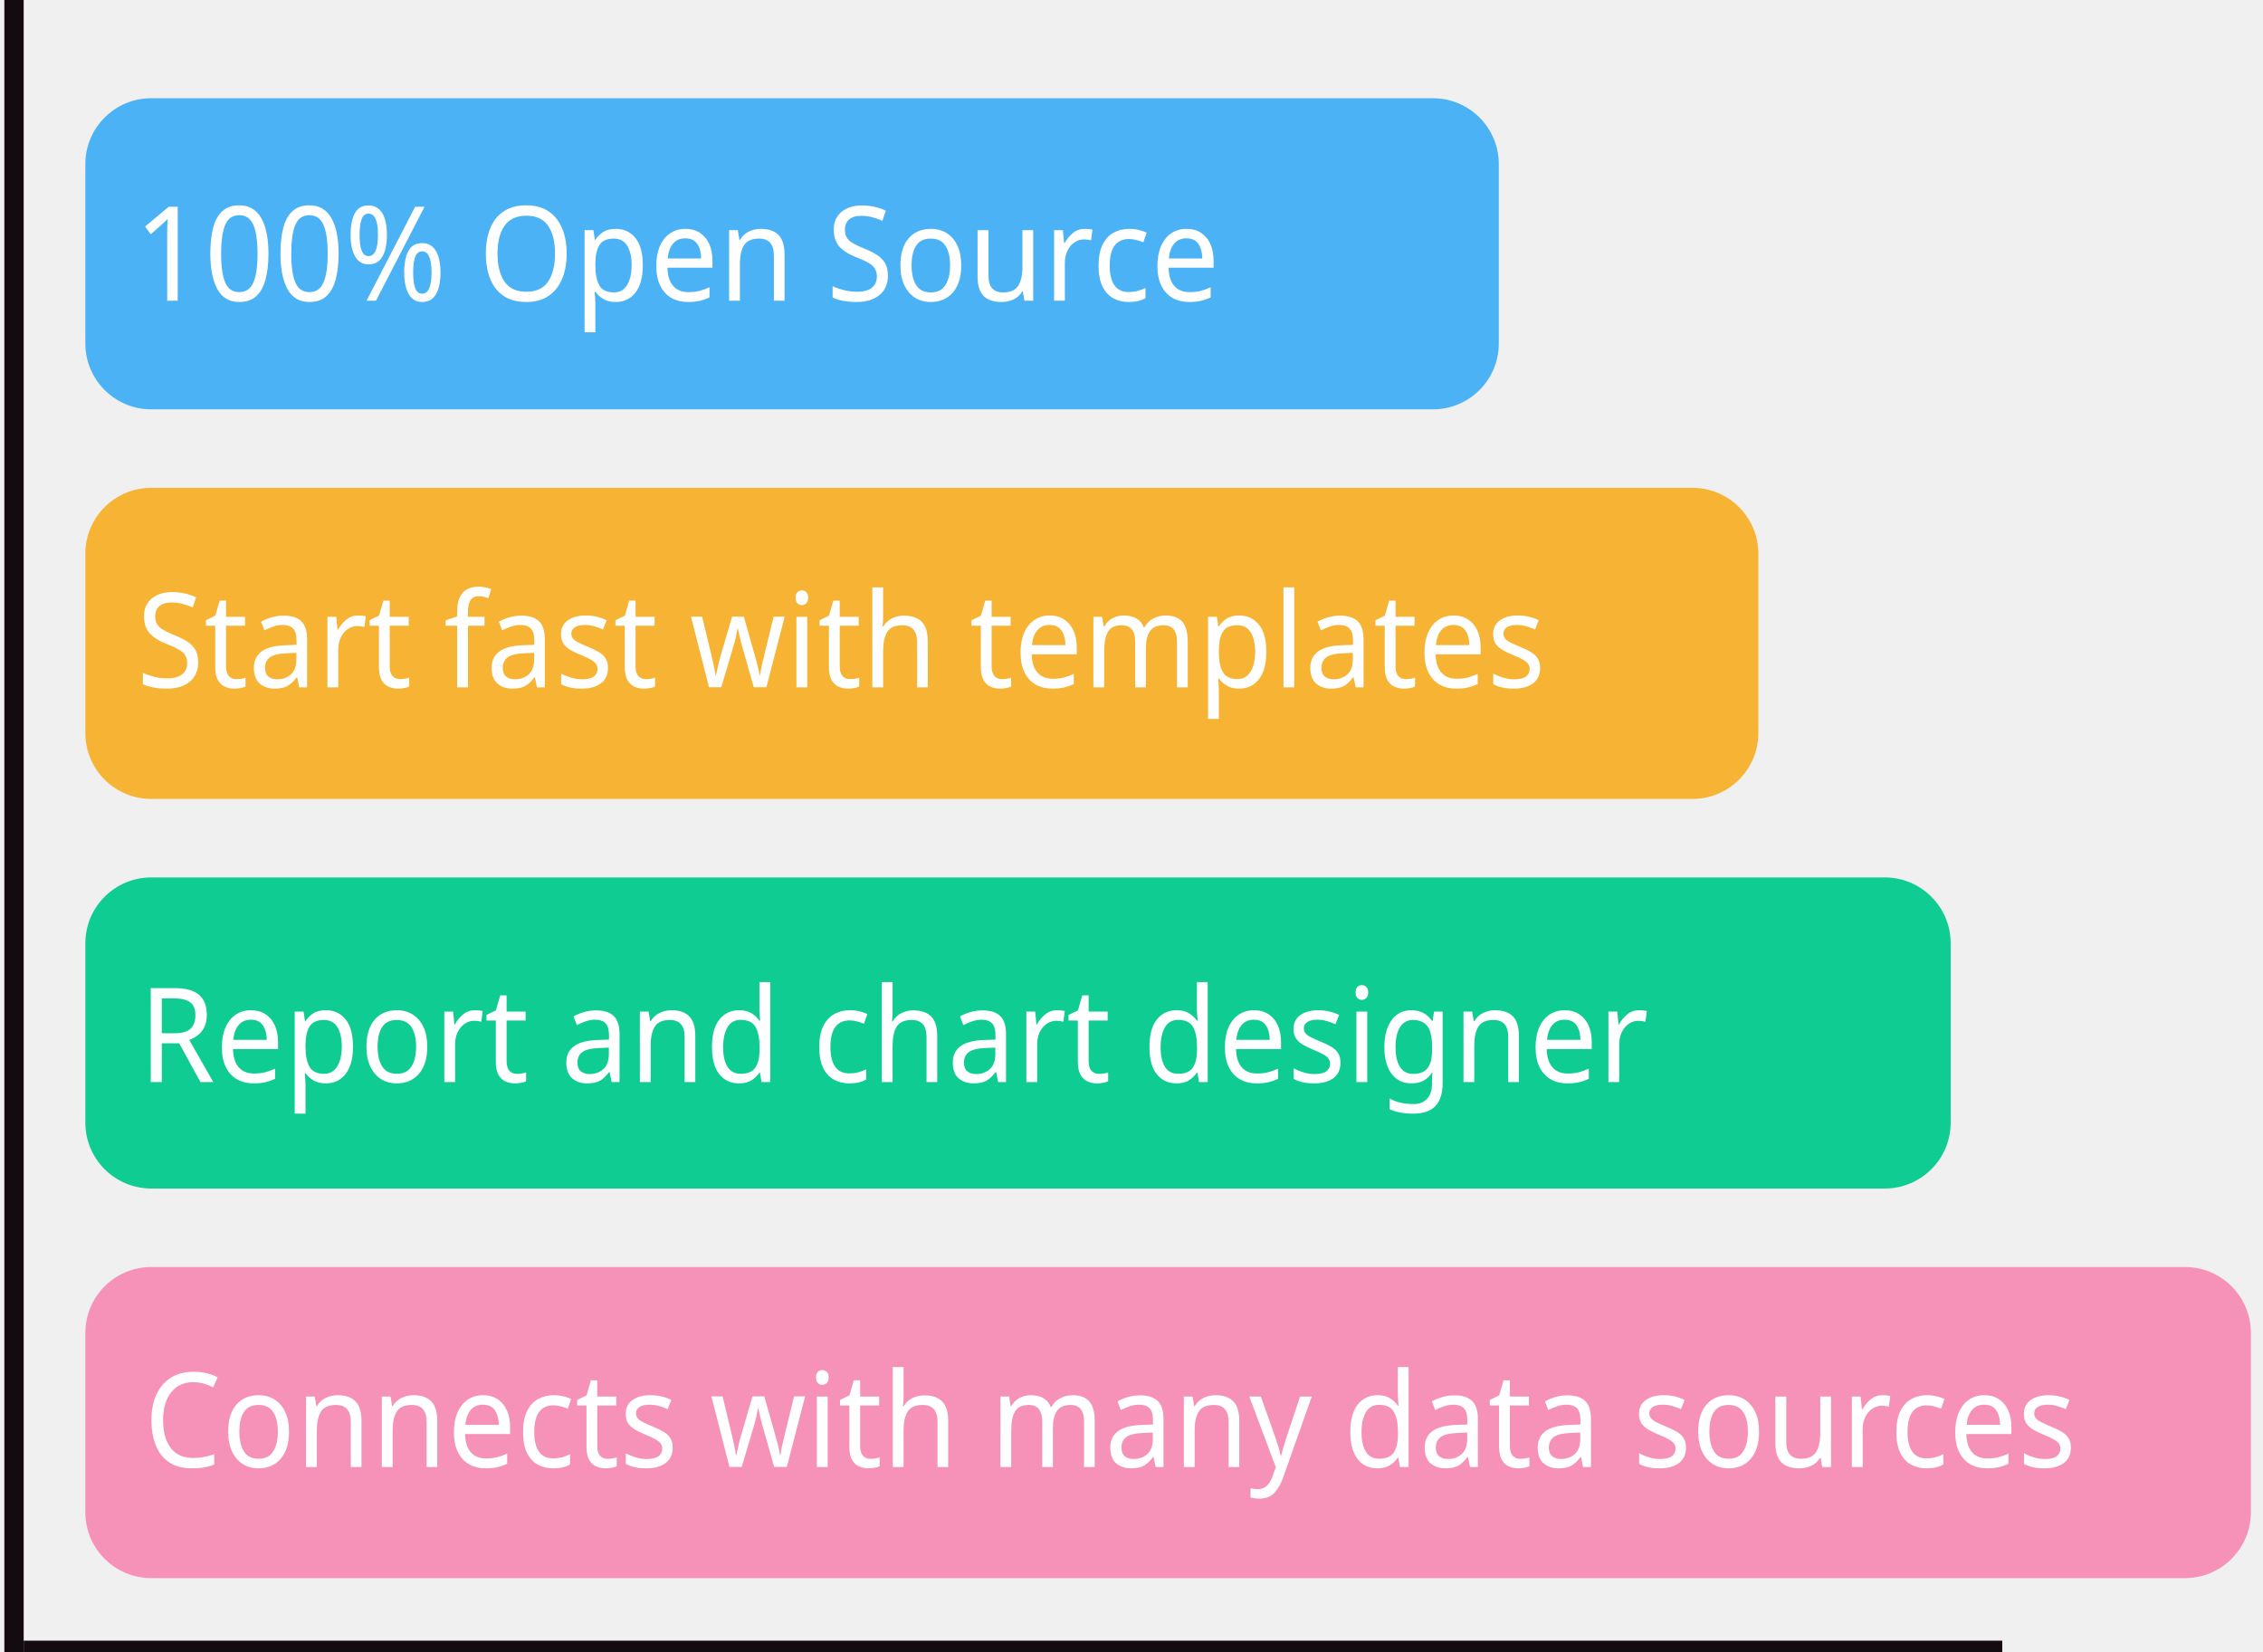
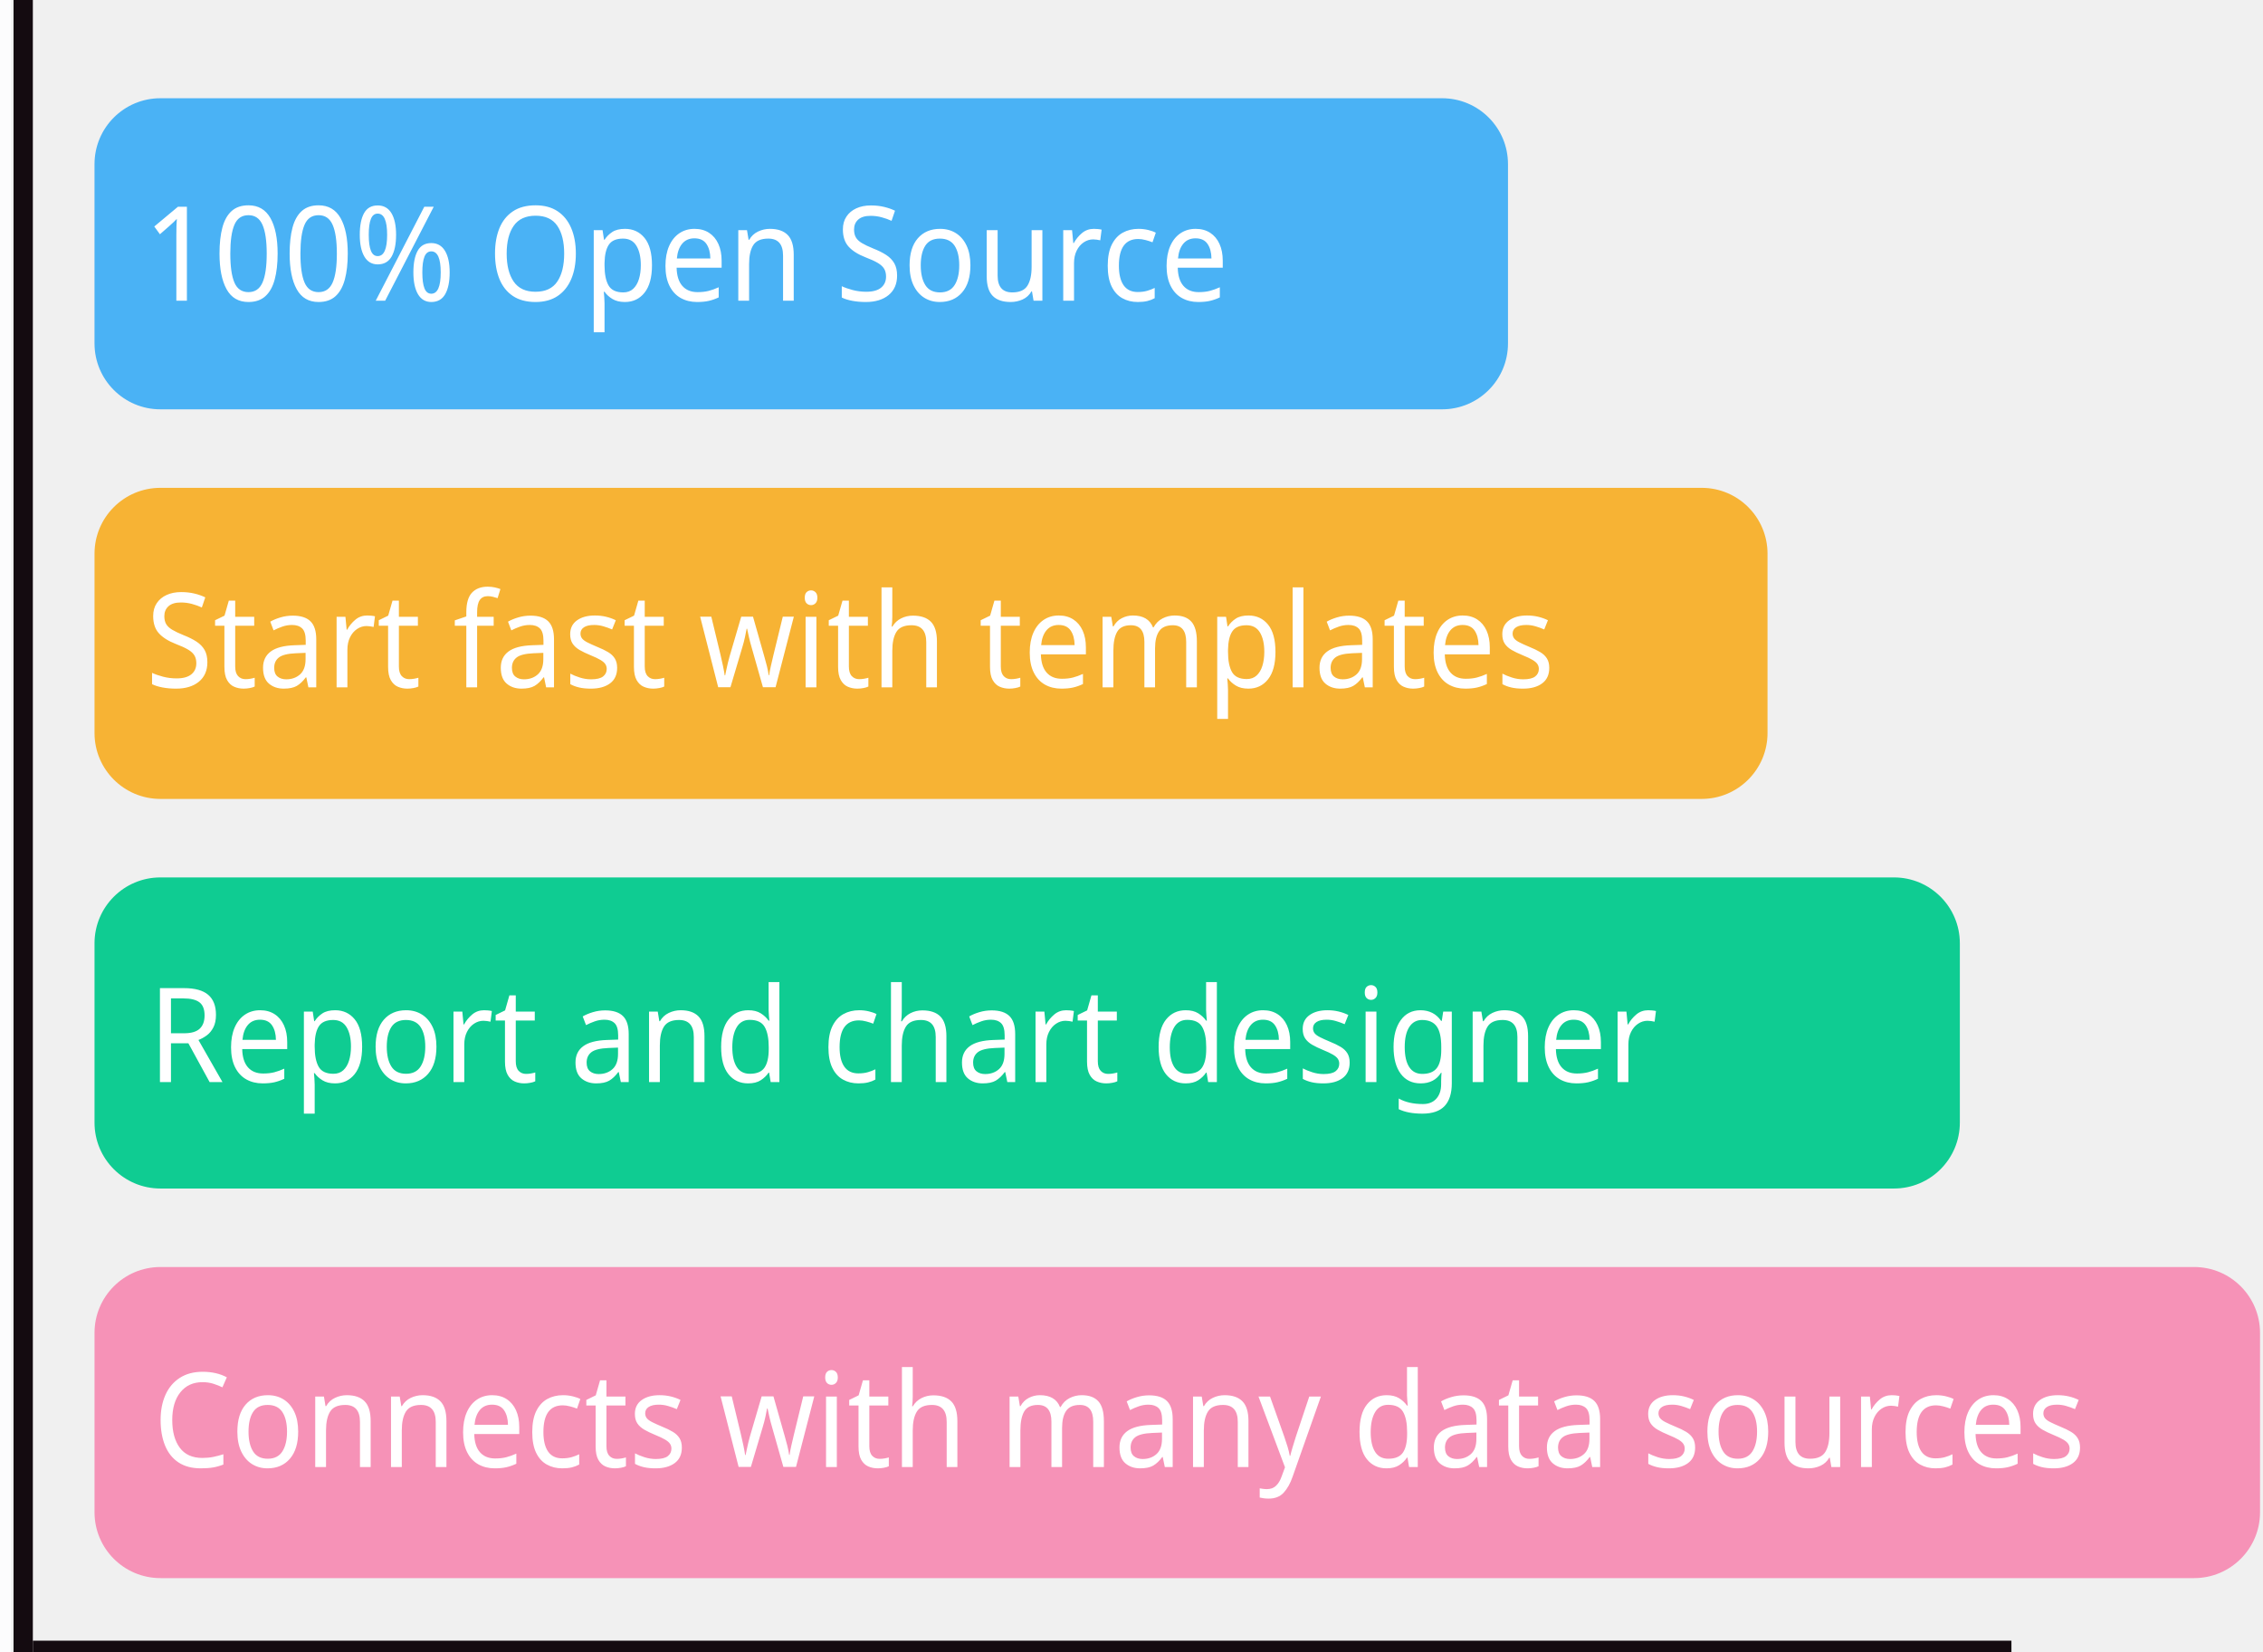
<svg xmlns="http://www.w3.org/2000/svg" width="1480" height="1080" viewBox="0 0 1480 1080" version="1.1" id="SVGRoot">
  <defs id="defs833">
    <rect x="197.485" y="374.262" width="774.787" height="85.863" id="rect1468" />
    <pattern id="EMFhbasepattern" patternUnits="userSpaceOnUse" width="6" height="6" x="0" y="0" />
  </defs>
  <g id="layer1">
    <text xml:space="preserve" id="text1466" style="font-size:40px;line-height:1.25;font-family:'Prestige Elite Std';-inkscape-font-specification:'Prestige Elite Std';white-space:pre;shape-inside:url(#rect1468);" />
-     <rect style="fill:#140b10;fill-opacity:1;stroke:#003258;stroke-width:0" id="rect1420" width="12.633" height="1087.545" x="2.848" y="-2.369" rx="0" ry="0" />
-     <rect style="fill:#140b10;fill-opacity:1;stroke:#003258;stroke-width:0" id="rect1420-8" width="12.179" height="1293.99" x="1072.997" y="-1309.471" rx="0" ry="0" transform="rotate(90)" />
-     <rect style="fill:#46b0f5;fill-opacity:0.975;stroke:#003258;stroke-width:0" id="rect1437-88" width="924.401" height="203.446" x="55.817" y="64.25" ry="43.083" />
-     <text xml:space="preserve" style="font-size:83.058px;line-height:1.25;font-family:'Prestige Elite Std';-inkscape-font-specification:'Prestige Elite Std';fill:#ffffff;fill-opacity:1;stroke-width:2.076" x="90.902" y="189.861" id="text1474" transform="scale(0.965477,1.035758)">
-       <tspan id="tspan1472" x="90.902" y="189.861" style="font-style:normal;font-variant:normal;font-weight:normal;font-stretch:normal;font-family:sans-serif;-inkscape-font-specification:sans-serif;fill:#ffffff;fill-opacity:1;stroke-width:2.076">100% Open Source</tspan>
+     <rect style="fill:#140b10;fill-opacity:1;stroke:#003258;stroke-width:0" id="rect1420" width="12.633" height="1087.545" x="8.848" y="-2.369" rx="0" ry="0" />
+     <rect style="fill:#140b10;fill-opacity:1;stroke:#003258;stroke-width:0" id="rect1420-8" width="12.179" height="1293.99" x="1072.997" y="-1315.471" rx="0" ry="0" transform="rotate(90)" />
+     <rect style="fill:#46b0f5;fill-opacity:0.975;stroke:#003258;stroke-width:0" id="rect1437-88" width="924.401" height="203.446" x="61.817" y="64.25" ry="43.083" />
+     <text xml:space="preserve" style="font-size:83.058px;line-height:1.25;font-family:'Prestige Elite Std';-inkscape-font-specification:'Prestige Elite Std';fill:#ffffff;fill-opacity:1;stroke-width:2.076" x="97.116" y="189.861" id="text1474" transform="scale(0.965477,1.035758)">
+       <tspan id="tspan1472" x="97.116" y="189.861" style="font-style:normal;font-variant:normal;font-weight:normal;font-stretch:normal;font-family:sans-serif;-inkscape-font-specification:sans-serif;fill:#ffffff;fill-opacity:1;stroke-width:2.076">100% Open Source</tspan>
    </text>
-     <rect style="fill:#f7b334;fill-opacity:1;stroke:#003258;stroke-width:0" id="rect1437-88-9" width="1094.144" height="203.446" x="55.817" y="319.042" ry="43.083" />
-     <rect style="fill:#0fcc92;fill-opacity:1;stroke:#003258;stroke-width:0" id="rect1437-88-92" width="1219.918" height="203.446" x="55.817" y="573.835" ry="43.083" />
-     <rect style="fill:#f692b7;fill-opacity:1;stroke:#003258;stroke-width:0" id="rect1437-88-5" width="1416.248" height="203.446" x="55.817" y="828.627" ry="43.083" />
-     <text xml:space="preserve" style="font-size:83.058px;line-height:1.25;font-family:'Prestige Elite Std';-inkscape-font-specification:'Prestige Elite Std';fill:#ffffff;fill-opacity:1;stroke-width:2.076" x="97.512" y="926.306" id="text1474-2" transform="scale(0.965477,1.035758)">
-       <tspan id="tspan1472-9" x="97.512" y="926.306" style="font-style:normal;font-variant:normal;font-weight:normal;font-stretch:normal;font-family:sans-serif;-inkscape-font-specification:sans-serif;fill:#ffffff;fill-opacity:1;stroke-width:2.076">Connects with many data sources</tspan>
+     <rect style="fill:#f7b334;fill-opacity:1;stroke:#003258;stroke-width:0" id="rect1437-88-9" width="1094.144" height="203.446" x="61.817" y="319.042" ry="43.083" />
+     <rect style="fill:#0fcc92;fill-opacity:1;stroke:#003258;stroke-width:0" id="rect1437-88-92" width="1219.918" height="203.446" x="61.817" y="573.835" ry="43.083" />
+     <rect style="fill:#f692b7;fill-opacity:1;stroke:#003258;stroke-width:0" id="rect1437-88-5" width="1416.248" height="203.446" x="61.817" y="828.627" ry="43.083" />
+     <text xml:space="preserve" style="font-size:83.058px;line-height:1.25;font-family:'Prestige Elite Std';-inkscape-font-specification:'Prestige Elite Std';fill:#ffffff;fill-opacity:1;stroke-width:2.076" x="103.727" y="926.306" id="text1474-2" transform="scale(0.965477,1.035758)">
+       <tspan id="tspan1472-9" x="103.727" y="926.306" style="font-style:normal;font-variant:normal;font-weight:normal;font-stretch:normal;font-family:sans-serif;-inkscape-font-specification:sans-serif;fill:#ffffff;fill-opacity:1;stroke-width:2.076">Connects with many data sources</tspan>
    </text>
-     <text xml:space="preserve" style="font-size:83.058px;line-height:1.25;font-family:'Prestige Elite Std';-inkscape-font-specification:'Prestige Elite Std';fill:#ffffff;fill-opacity:1;stroke-width:2.076" x="94.065" y="683.239" id="text1474-9" transform="scale(0.965477,1.035758)">
-       <tspan id="tspan1472-4" x="94.065" y="683.239" style="font-style:normal;font-variant:normal;font-weight:normal;font-stretch:normal;font-family:sans-serif;-inkscape-font-specification:sans-serif;fill:#ffffff;fill-opacity:1;stroke-width:2.076">Report and chart designer</tspan>
+     <text xml:space="preserve" style="font-size:83.058px;line-height:1.25;font-family:'Prestige Elite Std';-inkscape-font-specification:'Prestige Elite Std';fill:#ffffff;fill-opacity:1;stroke-width:2.076" x="100.28" y="683.239" id="text1474-9" transform="scale(0.965477,1.035758)">
+       <tspan id="tspan1472-4" x="100.28" y="683.239" style="font-style:normal;font-variant:normal;font-weight:normal;font-stretch:normal;font-family:sans-serif;-inkscape-font-specification:sans-serif;fill:#ffffff;fill-opacity:1;stroke-width:2.076">Report and chart designer</tspan>
    </text>
-     <text xml:space="preserve" style="font-size:83.058px;line-height:1.25;font-family:'Prestige Elite Std';-inkscape-font-specification:'Prestige Elite Std';fill:#ffffff;fill-opacity:1;stroke-width:2.076" x="92.557" y="433.993" id="text1474-19" transform="scale(0.965477,1.035758)">
-       <tspan id="tspan1472-2" x="92.557" y="433.993" style="font-style:normal;font-variant:normal;font-weight:normal;font-stretch:normal;font-family:sans-serif;-inkscape-font-specification:sans-serif;fill:#ffffff;fill-opacity:1;stroke-width:2.076">Start fast with templates</tspan>
+     <text xml:space="preserve" style="font-size:83.058px;line-height:1.25;font-family:'Prestige Elite Std';-inkscape-font-specification:'Prestige Elite Std';fill:#ffffff;fill-opacity:1;stroke-width:2.076" x="98.771" y="433.993" id="text1474-19" transform="scale(0.965477,1.035758)">
+       <tspan id="tspan1472-2" x="98.771" y="433.993" style="font-style:normal;font-variant:normal;font-weight:normal;font-stretch:normal;font-family:sans-serif;-inkscape-font-specification:sans-serif;fill:#ffffff;fill-opacity:1;stroke-width:2.076">Start fast with templates</tspan>
    </text>
+     <rect style="font-variation-settings:normal;opacity:1;vector-effect:none;fill:#fcfcfd;fill-opacity:1;stroke:#003258;stroke-width:0;stroke-linecap:butt;stroke-linejoin:miter;stroke-miterlimit:4;stroke-dasharray:none;stroke-dashoffset:0;stroke-opacity:1;stop-color:#000000;stop-opacity:1" id="rect1420-8-8" width="12.179" height="1312.172" x="1084.875" y="-1315.655" rx="0" ry="0" transform="rotate(90)" />
+     <rect style="font-variation-settings:normal;opacity:1;vector-effect:none;fill:#fcfcfd;fill-opacity:1;stroke:#003258;stroke-width:0;stroke-linecap:butt;stroke-linejoin:miter;stroke-miterlimit:4;stroke-dasharray:none;stroke-dashoffset:0;stroke-opacity:1;stop-color:#000000;stop-opacity:1" id="rect1420-5" width="19.704" height="1098.657" x="-12.438" y="-2.331" rx="0" ry="0" />
  </g>
</svg>
